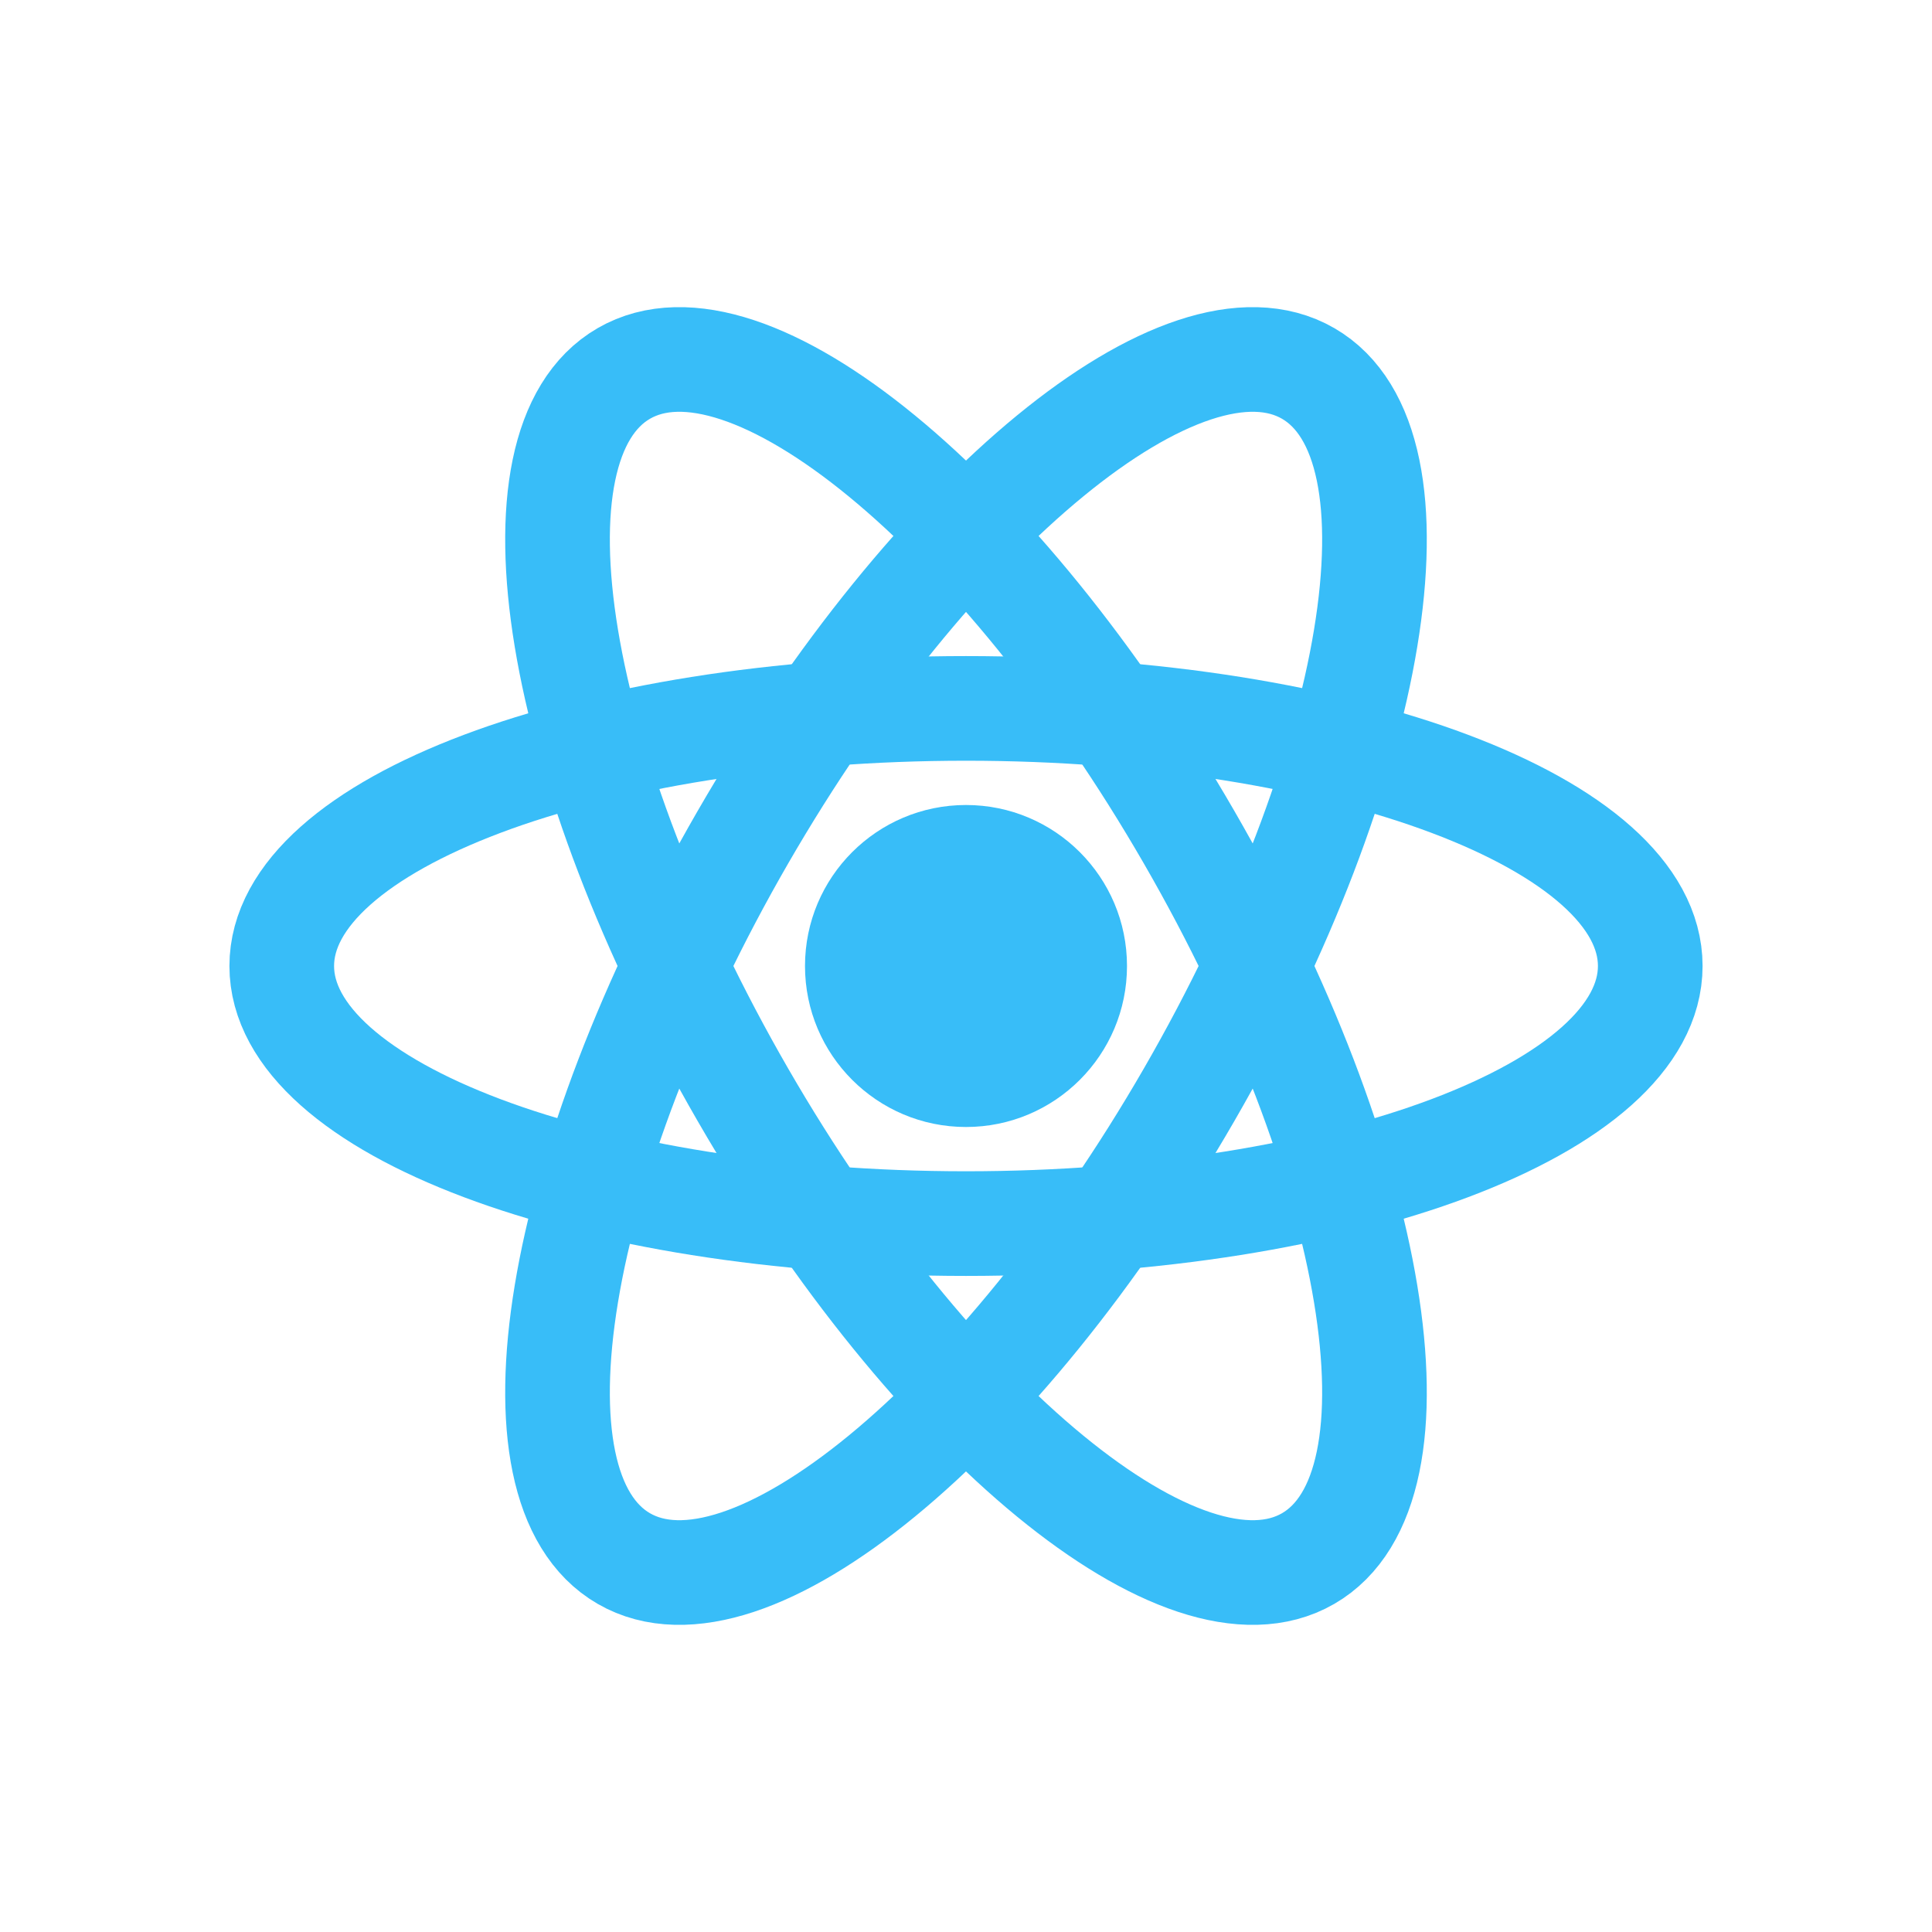
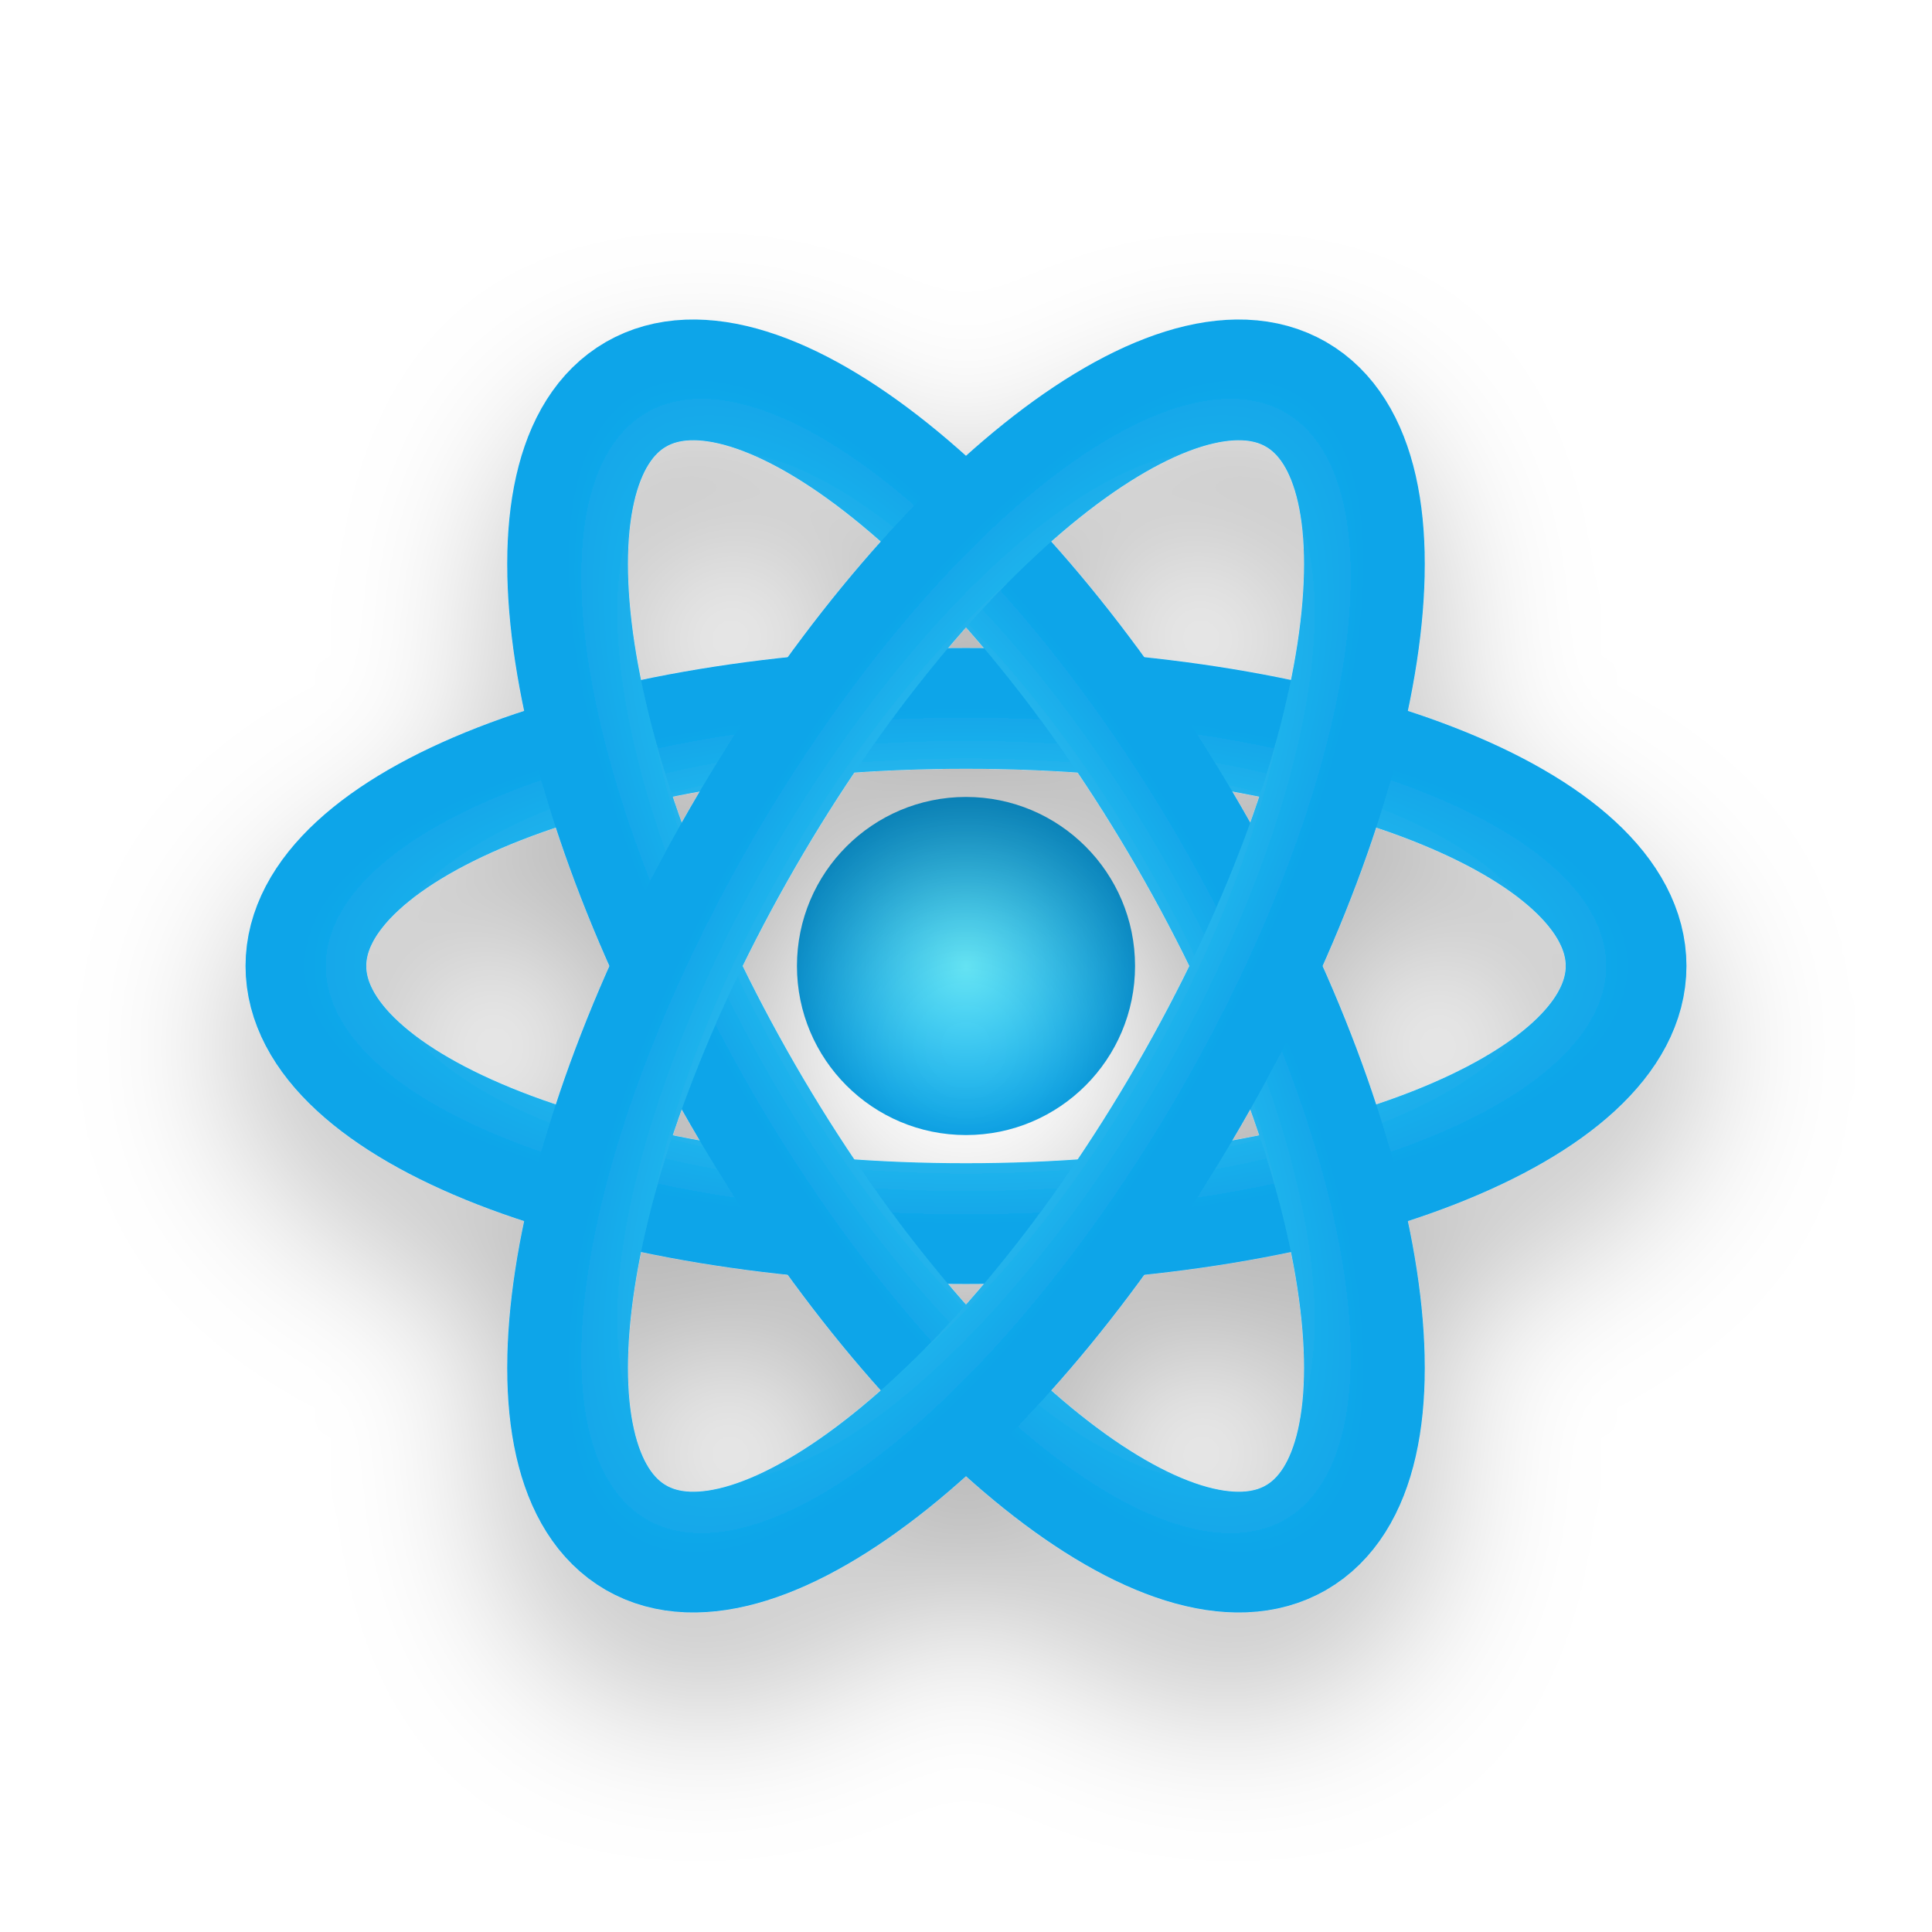
- <svg xmlns="http://www.w3.org/2000/svg" viewBox="0 0 24 24" width="24" height="24">
-   <circle cx="12" cy="12" r="2" fill="#38BDF8" />
-   <ellipse cx="12" cy="12" rx="8.5" ry="3.2" fill="none" stroke="#38BDF8" stroke-width="1.3" />
-   <ellipse cx="12" cy="12" rx="8.5" ry="3.2" fill="none" stroke="#38BDF8" stroke-width="1.3" transform="rotate(60 12 12)" />
-   <ellipse cx="12" cy="12" rx="8.5" ry="3.2" fill="none" stroke="#38BDF8" stroke-width="1.3" transform="rotate(120 12 12)" />
+ <svg xmlns="http://www.w3.org/2000/svg" viewBox="0 0 24 24">
+   <defs>
+     <radialGradient id="a">
+       <stop stop-color="#67E8F9" />
+       <stop offset="1" stop-color="#0EA5E9" />
+     </radialGradient>
+     <filter id="s">
+       <feDropShadow dx="0" dy="1" stdDeviation="1" flood-opacity=".3" />
+     </filter>
+   </defs>
+   <circle cx="12" cy="12" r="2.1" fill="url(#a)" />
+   <g fill="none" stroke="url(#a)" stroke-width="1.5" filter="url(#s)">
+     <ellipse cx="12" cy="12" rx="8.2" ry="3.2" />
+     <ellipse cx="12" cy="12" rx="8.2" ry="3.2" transform="rotate(60 12 12)" />
+     <ellipse cx="12" cy="12" rx="8.2" ry="3.2" transform="rotate(120 12 12)" />
+   </g>
</svg>
